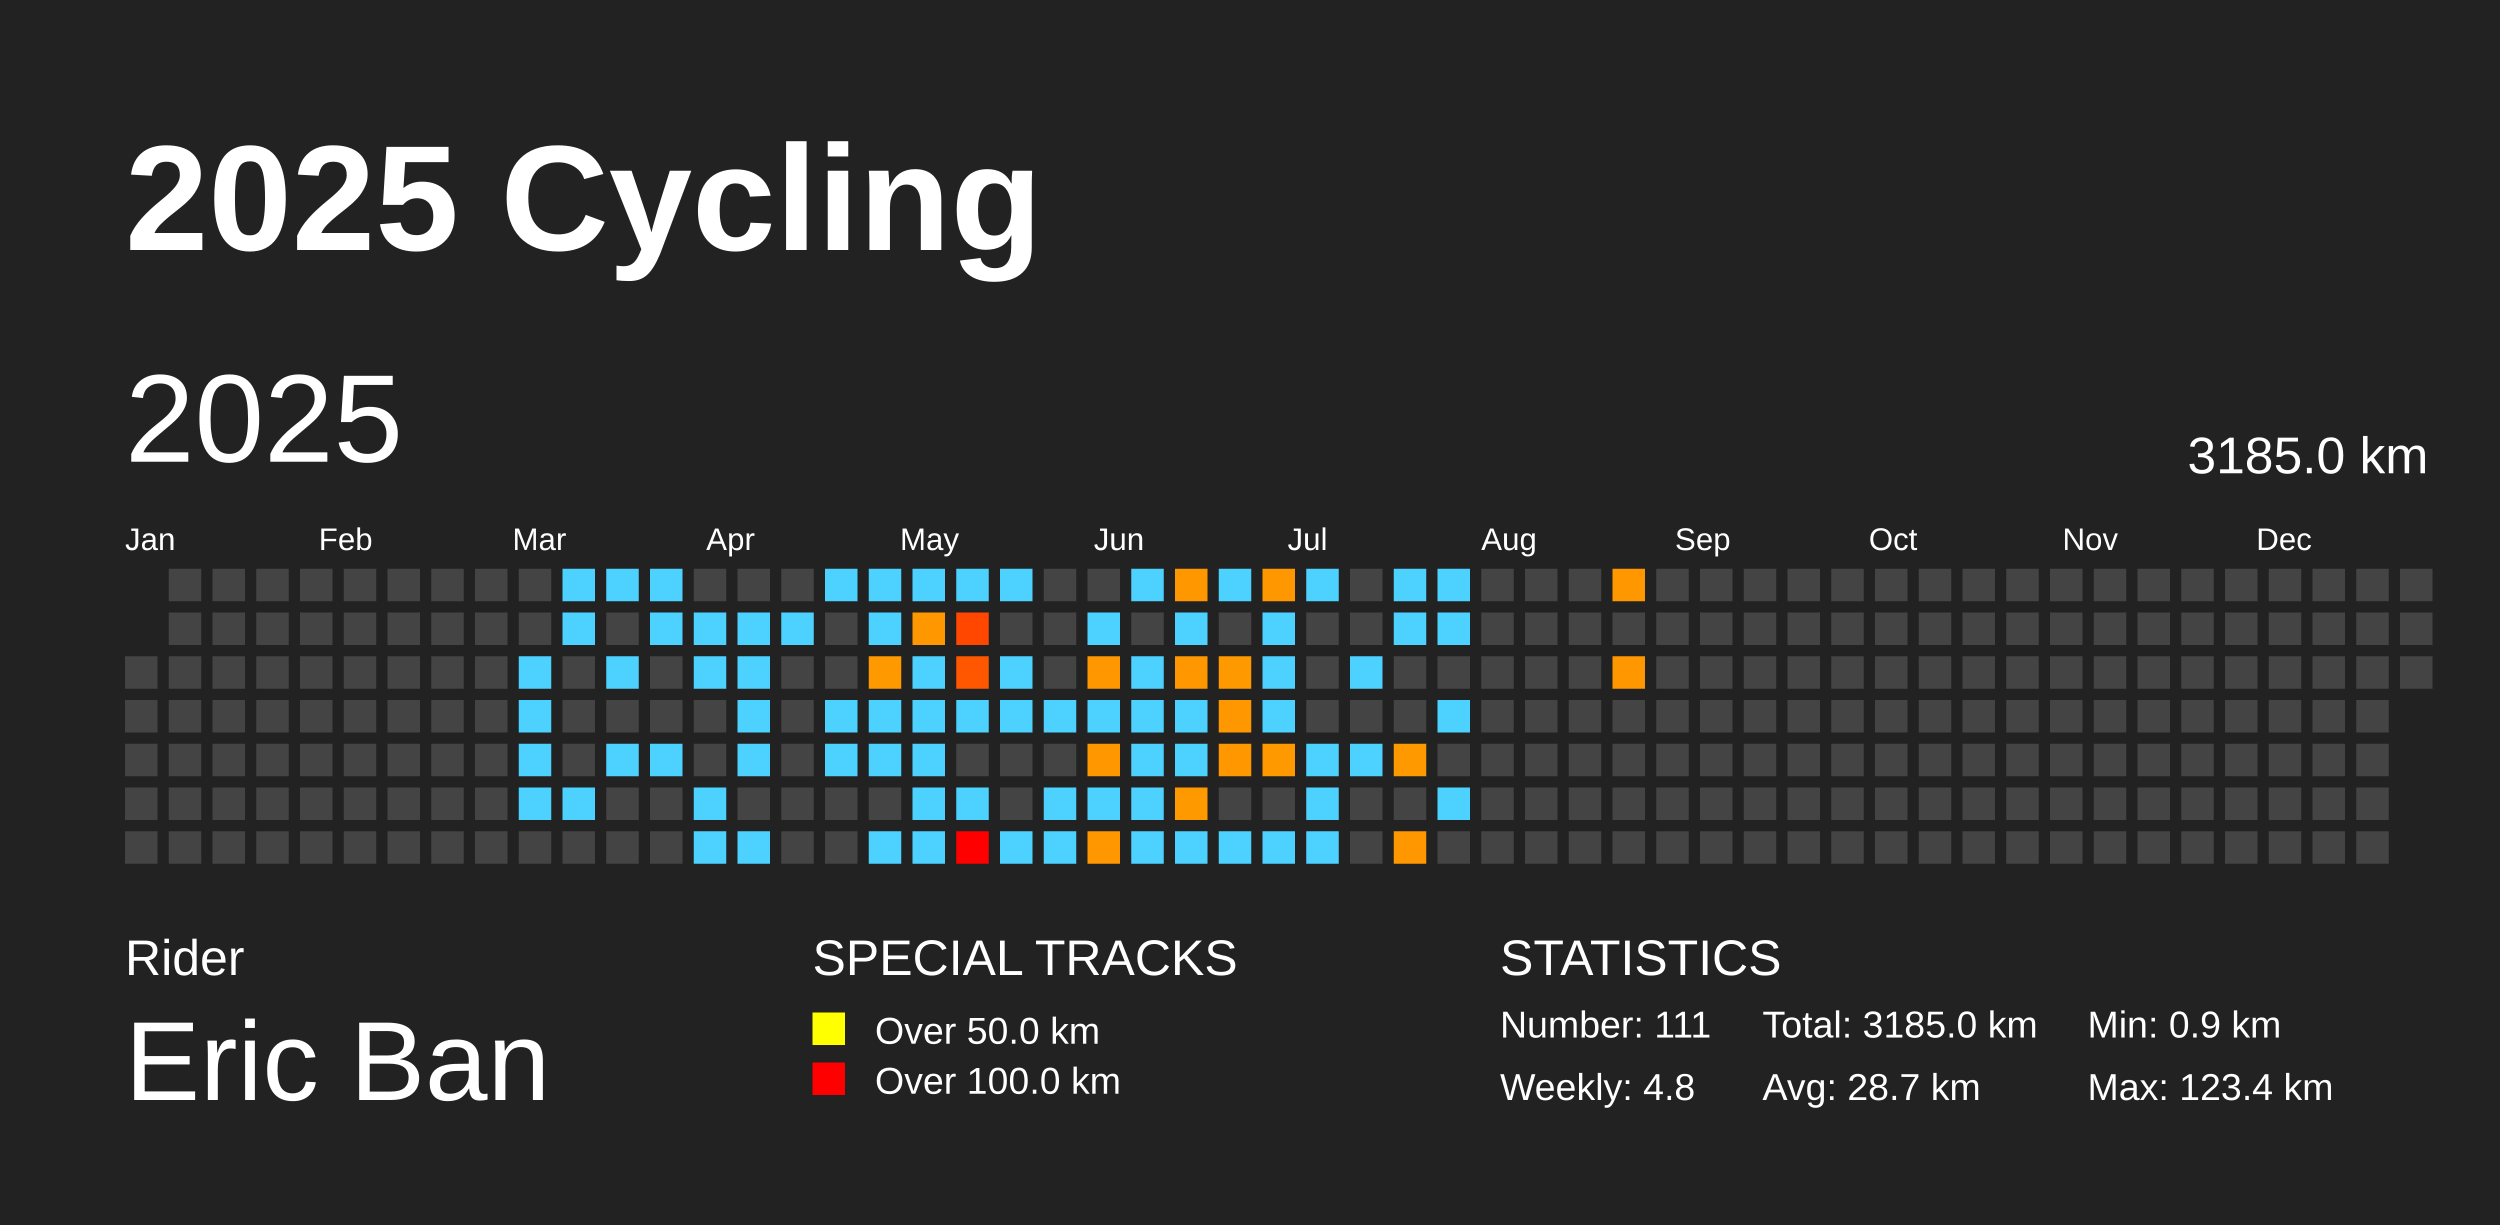
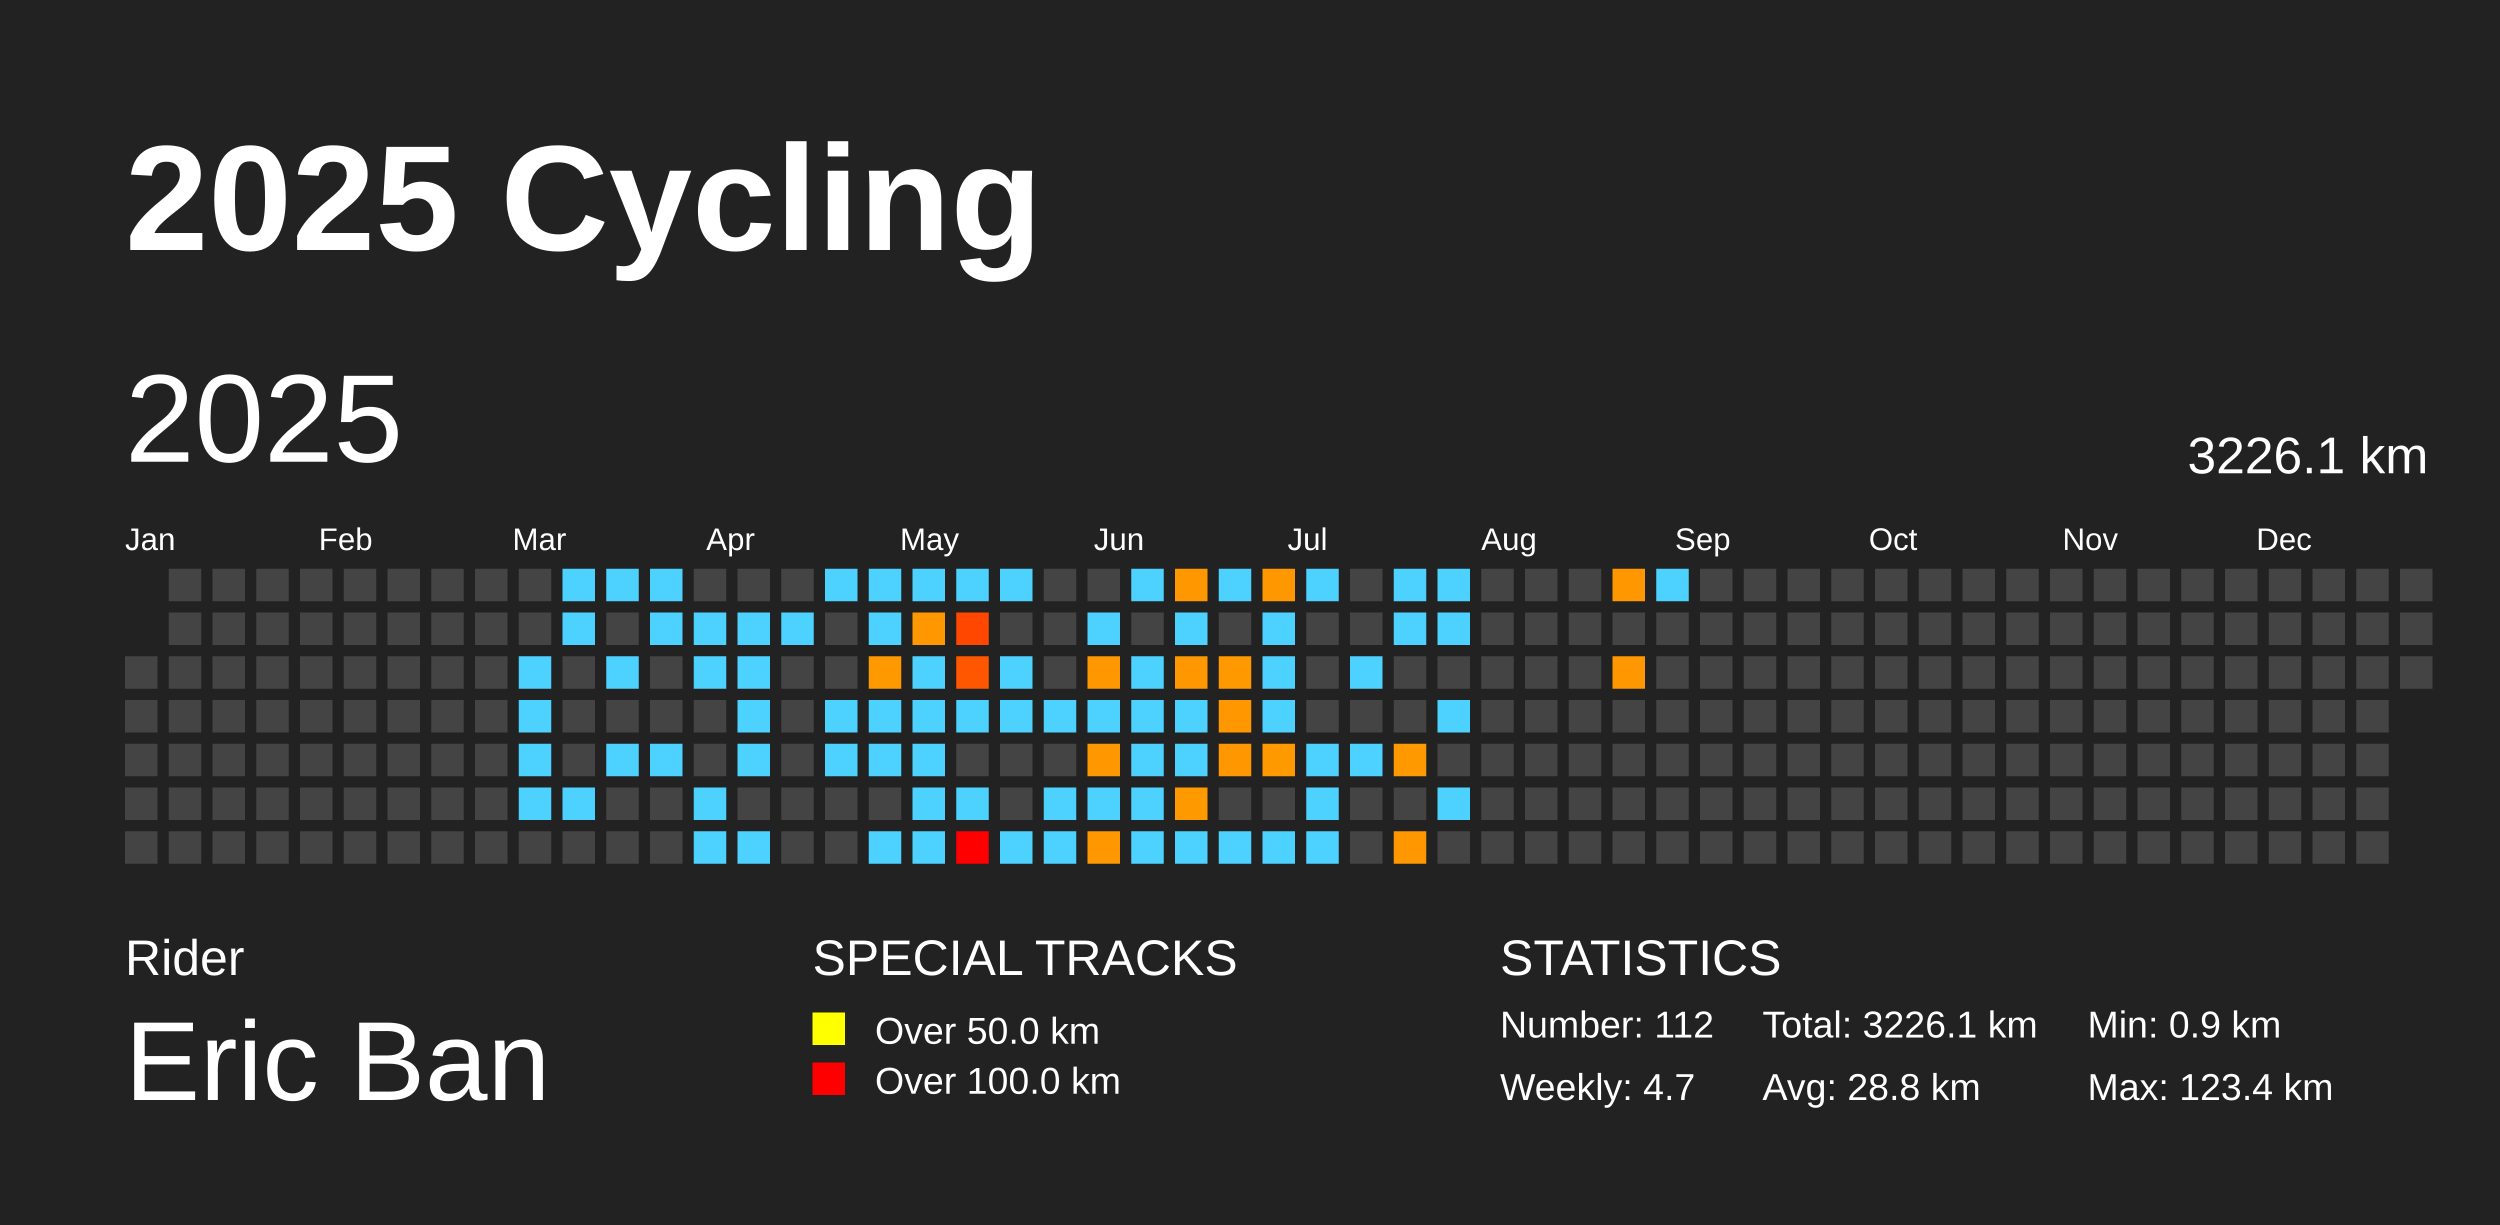
<svg xmlns="http://www.w3.org/2000/svg" baseProfile="full" height="98mm" version="1.1" viewBox="0,0,200,98" width="200mm">
  <defs />
  <rect fill="#222222" height="98" width="200" x="0" y="0" />
  <text fill="#FFFFFF" style="font-size:12px; font-family:Arial; font-weight:bold;" x="10" y="20">2025 Cycling</text>
  <text fill="#FFFFFF" style="font-size:4px; font-family:Arial" x="10" y="78">Rider</text>
  <text fill="#FFFFFF" style="font-size:9px; font-family:Arial" x="10" y="88">Eric Ban</text>
  <text fill="#FFFFFF" style="font-size:4px; font-family:Arial" x="65" y="78">SPECIAL TRACKS</text>
  <rect fill="yellow" height="2.6" width="2.6" x="65" y="81" />
  <text fill="#FFFFFF" style="font-size:3px; font-family:Arial" x="70" y="83.5">Over 50.0 km</text>
  <rect fill="red" height="2.6" width="2.6" x="65" y="85" />
  <text fill="#FFFFFF" style="font-size:3px; font-family:Arial" x="70" y="87.5">Over 100.0 km</text>
  <text fill="#FFFFFF" style="font-size:4px; font-family:Arial" x="120" y="78">STATISTICS</text>
-   <text fill="#FFFFFF" style="font-size:3px; font-family:Arial" x="120" y="83">Number: 111</text>
-   <text fill="#FFFFFF" style="font-size:3px; font-family:Arial" x="120" y="88">Weekly: 4.8</text>
-   <text fill="#FFFFFF" style="font-size:3px; font-family:Arial" x="141" y="83">Total: 3185.0 km</text>
-   <text fill="#FFFFFF" style="font-size:3px; font-family:Arial" x="141" y="88">Avg: 28.7 km</text>
+   <text fill="#FFFFFF" style="font-size:3px; font-family:Arial" x="120" y="83">Number: 112</text>
+   <text fill="#FFFFFF" style="font-size:3px; font-family:Arial" x="120" y="88">Weekly: 4.7</text>
+   <text fill="#FFFFFF" style="font-size:3px; font-family:Arial" x="141" y="83">Total: 3226.1 km</text>
+   <text fill="#FFFFFF" style="font-size:3px; font-family:Arial" x="141" y="88">Avg: 28.8 km</text>
  <text fill="#FFFFFF" style="font-size:3px; font-family:Arial" x="167" y="83">Min: 0.9 km</text>
  <text fill="#FFFFFF" style="font-size:3px; font-family:Arial" x="167" y="88">Max: 123.4 km</text>
  <text dominant-baseline="hanging" fill="#FFFFFF" style="font-size:10.0px; font-family:Arial;" x="10" y="30">2025</text>
-   <text dominant-baseline="hanging" fill="#FFFFFF" style="font-size:4.125px; font-family:Arial;" x="175" y="35">3185.0 km</text>
+   <text dominant-baseline="hanging" fill="#FFFFFF" style="font-size:4.125px; font-family:Arial;" x="175" y="35">3226.1 km</text>
  <text fill="#FFFFFF" style="font-size:2.5px; font-family:Arial" x="10.0" y="44">Jan</text>
  <text fill="#FFFFFF" style="font-size:2.5px; font-family:Arial" x="25.5" y="44">Feb</text>
  <text fill="#FFFFFF" style="font-size:2.5px; font-family:Arial" x="41.0" y="44">Mar</text>
  <text fill="#FFFFFF" style="font-size:2.5px; font-family:Arial" x="56.5" y="44">Apr</text>
  <text fill="#FFFFFF" style="font-size:2.5px; font-family:Arial" x="72.0" y="44">May</text>
  <text fill="#FFFFFF" style="font-size:2.5px; font-family:Arial" x="87.5" y="44">Jun</text>
  <text fill="#FFFFFF" style="font-size:2.5px; font-family:Arial" x="103.0" y="44">Jul</text>
  <text fill="#FFFFFF" style="font-size:2.5px; font-family:Arial" x="118.5" y="44">Aug</text>
  <text fill="#FFFFFF" style="font-size:2.5px; font-family:Arial" x="134.0" y="44">Sep</text>
  <text fill="#FFFFFF" style="font-size:2.5px; font-family:Arial" x="149.5" y="44">Oct</text>
  <text fill="#FFFFFF" style="font-size:2.5px; font-family:Arial" x="165.0" y="44">Nov</text>
  <text fill="#FFFFFF" style="font-size:2.5px; font-family:Arial" x="180.5" y="44">Dec</text>
  <rect fill="#444444" height="2.6" width="2.6" x="10.0" y="52.5" />
  <rect fill="#444444" height="2.6" width="2.6" x="10.0" y="56.0" />
  <rect fill="#444444" height="2.6" width="2.6" x="10.0" y="59.5" />
  <rect fill="#444444" height="2.6" width="2.6" x="10.0" y="63.0" />
  <rect fill="#444444" height="2.6" width="2.6" x="10.0" y="66.5" />
  <rect fill="#444444" height="2.6" width="2.6" x="13.5" y="45.5" />
  <rect fill="#444444" height="2.6" width="2.6" x="13.5" y="49.0" />
  <rect fill="#444444" height="2.6" width="2.6" x="13.5" y="52.5" />
  <rect fill="#444444" height="2.6" width="2.6" x="13.5" y="56.0" />
  <rect fill="#444444" height="2.6" width="2.6" x="13.5" y="59.5" />
  <rect fill="#444444" height="2.6" width="2.6" x="13.5" y="63.0" />
  <rect fill="#444444" height="2.6" width="2.6" x="13.5" y="66.5" />
  <rect fill="#444444" height="2.6" width="2.6" x="17.0" y="45.5" />
  <rect fill="#444444" height="2.6" width="2.6" x="17.0" y="49.0" />
  <rect fill="#444444" height="2.6" width="2.6" x="17.0" y="52.5" />
  <rect fill="#444444" height="2.6" width="2.6" x="17.0" y="56.0" />
  <rect fill="#444444" height="2.6" width="2.6" x="17.0" y="59.5" />
  <rect fill="#444444" height="2.6" width="2.6" x="17.0" y="63.0" />
  <rect fill="#444444" height="2.6" width="2.6" x="17.0" y="66.5" />
  <rect fill="#444444" height="2.6" width="2.6" x="20.5" y="45.5" />
  <rect fill="#444444" height="2.6" width="2.6" x="20.5" y="49.0" />
  <rect fill="#444444" height="2.6" width="2.6" x="20.5" y="52.5" />
  <rect fill="#444444" height="2.6" width="2.6" x="20.5" y="56.0" />
  <rect fill="#444444" height="2.6" width="2.6" x="20.5" y="59.5" />
  <rect fill="#444444" height="2.6" width="2.6" x="20.5" y="63.0" />
  <rect fill="#444444" height="2.6" width="2.6" x="20.5" y="66.5" />
  <rect fill="#444444" height="2.6" width="2.6" x="24.0" y="45.5" />
  <rect fill="#444444" height="2.6" width="2.6" x="24.0" y="49.0" />
  <rect fill="#444444" height="2.6" width="2.6" x="24.0" y="52.5" />
  <rect fill="#444444" height="2.6" width="2.6" x="24.0" y="56.0" />
  <rect fill="#444444" height="2.6" width="2.6" x="24.0" y="59.5" />
  <rect fill="#444444" height="2.6" width="2.6" x="24.0" y="63.0" />
  <rect fill="#444444" height="2.6" width="2.6" x="24.0" y="66.5" />
  <rect fill="#444444" height="2.6" width="2.6" x="27.5" y="45.5" />
  <rect fill="#444444" height="2.6" width="2.6" x="27.5" y="49.0" />
  <rect fill="#444444" height="2.6" width="2.6" x="27.5" y="52.5" />
  <rect fill="#444444" height="2.6" width="2.6" x="27.5" y="56.0" />
  <rect fill="#444444" height="2.6" width="2.6" x="27.5" y="59.5" />
  <rect fill="#444444" height="2.6" width="2.6" x="27.5" y="63.0" />
  <rect fill="#444444" height="2.6" width="2.6" x="27.5" y="66.5" />
  <rect fill="#444444" height="2.6" width="2.6" x="31.0" y="45.5" />
  <rect fill="#444444" height="2.6" width="2.6" x="31.0" y="49.0" />
  <rect fill="#444444" height="2.6" width="2.6" x="31.0" y="52.5" />
  <rect fill="#444444" height="2.6" width="2.6" x="31.0" y="56.0" />
  <rect fill="#444444" height="2.6" width="2.6" x="31.0" y="59.5" />
  <rect fill="#444444" height="2.6" width="2.6" x="31.0" y="63.0" />
  <rect fill="#444444" height="2.6" width="2.6" x="31.0" y="66.5" />
  <rect fill="#444444" height="2.6" width="2.6" x="34.5" y="45.5" />
  <rect fill="#444444" height="2.6" width="2.6" x="34.5" y="49.0" />
  <rect fill="#444444" height="2.6" width="2.6" x="34.5" y="52.5" />
  <rect fill="#444444" height="2.6" width="2.6" x="34.5" y="56.0" />
  <rect fill="#444444" height="2.6" width="2.6" x="34.5" y="59.5" />
  <rect fill="#444444" height="2.6" width="2.6" x="34.5" y="63.0" />
  <rect fill="#444444" height="2.6" width="2.6" x="34.5" y="66.5" />
  <rect fill="#444444" height="2.6" width="2.6" x="38.0" y="45.5" />
  <rect fill="#444444" height="2.6" width="2.6" x="38.0" y="49.0" />
  <rect fill="#444444" height="2.6" width="2.6" x="38.0" y="52.5" />
  <rect fill="#444444" height="2.6" width="2.6" x="38.0" y="56.0" />
  <rect fill="#444444" height="2.6" width="2.6" x="38.0" y="59.5" />
  <rect fill="#444444" height="2.6" width="2.6" x="38.0" y="63.0" />
  <rect fill="#444444" height="2.6" width="2.6" x="38.0" y="66.5" />
  <rect fill="#444444" height="2.6" width="2.6" x="41.5" y="45.5" />
  <rect fill="#444444" height="2.6" width="2.6" x="41.5" y="49.0" />
  <rect fill="#4dd2ff" height="2.6" width="2.6" x="41.5" y="52.5" />
  <rect fill="#4dd2ff" height="2.6" width="2.6" x="41.5" y="56.0" />
  <rect fill="#4dd2ff" height="2.6" width="2.6" x="41.5" y="59.5" />
  <rect fill="#4dd2ff" height="2.6" width="2.6" x="41.5" y="63.0" />
  <rect fill="#444444" height="2.6" width="2.6" x="41.5" y="66.5" />
  <rect fill="#4dd2ff" height="2.6" width="2.6" x="45.0" y="45.5" />
  <rect fill="#4dd2ff" height="2.6" width="2.6" x="45.0" y="49.0" />
  <rect fill="#444444" height="2.6" width="2.6" x="45.0" y="52.5" />
  <rect fill="#444444" height="2.6" width="2.6" x="45.0" y="56.0" />
  <rect fill="#444444" height="2.6" width="2.6" x="45.0" y="59.5" />
  <rect fill="#4dd2ff" height="2.6" width="2.6" x="45.0" y="63.0" />
  <rect fill="#444444" height="2.6" width="2.6" x="45.0" y="66.5" />
  <rect fill="#4dd2ff" height="2.6" width="2.6" x="48.5" y="45.5" />
  <rect fill="#444444" height="2.6" width="2.6" x="48.5" y="49.0" />
  <rect fill="#4dd2ff" height="2.6" width="2.6" x="48.5" y="52.5" />
  <rect fill="#444444" height="2.6" width="2.6" x="48.5" y="56.0" />
  <rect fill="#4dd2ff" height="2.6" width="2.6" x="48.5" y="59.5" />
  <rect fill="#444444" height="2.6" width="2.6" x="48.5" y="63.0" />
  <rect fill="#444444" height="2.6" width="2.6" x="48.5" y="66.5" />
  <rect fill="#4dd2ff" height="2.6" width="2.6" x="52.0" y="45.5" />
  <rect fill="#4dd2ff" height="2.6" width="2.6" x="52.0" y="49.0" />
  <rect fill="#444444" height="2.6" width="2.6" x="52.0" y="52.5" />
  <rect fill="#444444" height="2.6" width="2.6" x="52.0" y="56.0" />
  <rect fill="#4dd2ff" height="2.6" width="2.6" x="52.0" y="59.5" />
  <rect fill="#444444" height="2.6" width="2.6" x="52.0" y="63.0" />
  <rect fill="#444444" height="2.6" width="2.6" x="52.0" y="66.5" />
  <rect fill="#444444" height="2.6" width="2.6" x="55.5" y="45.5" />
  <rect fill="#4dd2ff" height="2.6" width="2.6" x="55.5" y="49.0" />
  <rect fill="#4dd2ff" height="2.6" width="2.6" x="55.5" y="52.5" />
  <rect fill="#444444" height="2.6" width="2.6" x="55.5" y="56.0" />
  <rect fill="#444444" height="2.6" width="2.6" x="55.5" y="59.5" />
  <rect fill="#4dd2ff" height="2.6" width="2.6" x="55.5" y="63.0" />
  <rect fill="#4dd2ff" height="2.6" width="2.6" x="55.5" y="66.5" />
  <rect fill="#444444" height="2.6" width="2.6" x="59.0" y="45.5" />
  <rect fill="#4dd2ff" height="2.6" width="2.6" x="59.0" y="49.0" />
  <rect fill="#4dd2ff" height="2.6" width="2.6" x="59.0" y="52.5" />
  <rect fill="#4dd2ff" height="2.6" width="2.6" x="59.0" y="56.0" />
  <rect fill="#4dd2ff" height="2.6" width="2.6" x="59.0" y="59.5" />
  <rect fill="#444444" height="2.6" width="2.6" x="59.0" y="63.0" />
  <rect fill="#4dd2ff" height="2.6" width="2.6" x="59.0" y="66.5" />
  <rect fill="#444444" height="2.6" width="2.6" x="62.5" y="45.5" />
  <rect fill="#4dd2ff" height="2.6" width="2.6" x="62.5" y="49.0" />
  <rect fill="#444444" height="2.6" width="2.6" x="62.5" y="52.5" />
  <rect fill="#444444" height="2.6" width="2.6" x="62.5" y="56.0" />
  <rect fill="#444444" height="2.6" width="2.6" x="62.5" y="59.5" />
  <rect fill="#444444" height="2.6" width="2.6" x="62.5" y="63.0" />
  <rect fill="#444444" height="2.6" width="2.6" x="62.5" y="66.5" />
  <rect fill="#4dd2ff" height="2.6" width="2.6" x="66.0" y="45.5" />
  <rect fill="#444444" height="2.6" width="2.6" x="66.0" y="49.0" />
  <rect fill="#444444" height="2.6" width="2.6" x="66.0" y="52.5" />
  <rect fill="#4dd2ff" height="2.6" width="2.6" x="66.0" y="56.0" />
  <rect fill="#4dd2ff" height="2.6" width="2.6" x="66.0" y="59.5" />
  <rect fill="#444444" height="2.6" width="2.6" x="66.0" y="63.0" />
  <rect fill="#444444" height="2.6" width="2.6" x="66.0" y="66.5" />
  <rect fill="#4dd2ff" height="2.6" width="2.6" x="69.5" y="45.5" />
  <rect fill="#4dd2ff" height="2.6" width="2.6" x="69.5" y="49.0" />
  <rect fill="#ff9900" height="2.6" width="2.6" x="69.5" y="52.5" />
  <rect fill="#4dd2ff" height="2.6" width="2.6" x="69.5" y="56.0" />
  <rect fill="#4dd2ff" height="2.6" width="2.6" x="69.5" y="59.5" />
  <rect fill="#444444" height="2.6" width="2.6" x="69.5" y="63.0" />
  <rect fill="#4dd2ff" height="2.6" width="2.6" x="69.5" y="66.5" />
  <rect fill="#4dd2ff" height="2.6" width="2.6" x="73.0" y="45.5" />
  <rect fill="#ff9800" height="2.6" width="2.6" x="73.0" y="49.0" />
  <rect fill="#4dd2ff" height="2.6" width="2.6" x="73.0" y="52.5" />
  <rect fill="#4dd2ff" height="2.6" width="2.6" x="73.0" y="56.0" />
  <rect fill="#4dd2ff" height="2.6" width="2.6" x="73.0" y="59.5" />
  <rect fill="#4dd2ff" height="2.6" width="2.6" x="73.0" y="63.0" />
  <rect fill="#4dd2ff" height="2.6" width="2.6" x="73.0" y="66.5" />
  <rect fill="#4dd2ff" height="2.6" width="2.6" x="76.5" y="45.5" />
  <rect fill="#ff4700" height="2.6" width="2.6" x="76.5" y="49.0" />
  <rect fill="#ff5700" height="2.6" width="2.6" x="76.5" y="52.5" />
  <rect fill="#4dd2ff" height="2.6" width="2.6" x="76.5" y="56.0" />
  <rect fill="#444444" height="2.6" width="2.6" x="76.5" y="59.5" />
  <rect fill="#4dd2ff" height="2.6" width="2.6" x="76.5" y="63.0" />
  <rect fill="red" height="2.6" width="2.6" x="76.5" y="66.5" />
  <rect fill="#4dd2ff" height="2.6" width="2.6" x="80.0" y="45.5" />
  <rect fill="#444444" height="2.6" width="2.6" x="80.0" y="49.0" />
  <rect fill="#4dd2ff" height="2.6" width="2.6" x="80.0" y="52.5" />
  <rect fill="#4dd2ff" height="2.6" width="2.6" x="80.0" y="56.0" />
  <rect fill="#444444" height="2.6" width="2.6" x="80.0" y="59.5" />
  <rect fill="#444444" height="2.6" width="2.6" x="80.0" y="63.0" />
  <rect fill="#4dd2ff" height="2.6" width="2.6" x="80.0" y="66.5" />
  <rect fill="#444444" height="2.6" width="2.6" x="83.5" y="45.5" />
  <rect fill="#444444" height="2.6" width="2.6" x="83.5" y="49.0" />
  <rect fill="#444444" height="2.6" width="2.6" x="83.5" y="52.5" />
  <rect fill="#4dd2ff" height="2.6" width="2.6" x="83.5" y="56.0" />
  <rect fill="#444444" height="2.6" width="2.6" x="83.5" y="59.5" />
  <rect fill="#4dd2ff" height="2.6" width="2.6" x="83.5" y="63.0" />
  <rect fill="#4dd2ff" height="2.6" width="2.6" x="83.5" y="66.5" />
  <rect fill="#444444" height="2.6" width="2.6" x="87.0" y="45.5" />
  <rect fill="#4dd2ff" height="2.6" width="2.6" x="87.0" y="49.0" />
  <rect fill="#ff9800" height="2.6" width="2.6" x="87.0" y="52.5" />
  <rect fill="#4dd2ff" height="2.6" width="2.6" x="87.0" y="56.0" />
  <rect fill="#ff9800" height="2.6" width="2.6" x="87.0" y="59.5" />
  <rect fill="#4dd2ff" height="2.6" width="2.6" x="87.0" y="63.0" />
  <rect fill="#ff9800" height="2.6" width="2.6" x="87.0" y="66.5" />
  <rect fill="#4dd2ff" height="2.6" width="2.6" x="90.5" y="45.5" />
  <rect fill="#444444" height="2.6" width="2.6" x="90.5" y="49.0" />
  <rect fill="#4dd2ff" height="2.6" width="2.6" x="90.5" y="52.5" />
  <rect fill="#4dd2ff" height="2.6" width="2.6" x="90.5" y="56.0" />
  <rect fill="#4dd2ff" height="2.6" width="2.6" x="90.5" y="59.5" />
  <rect fill="#4dd2ff" height="2.6" width="2.6" x="90.5" y="63.0" />
  <rect fill="#4dd2ff" height="2.6" width="2.6" x="90.5" y="66.5" />
  <rect fill="#ff9800" height="2.6" width="2.6" x="94.0" y="45.5" />
  <rect fill="#4dd2ff" height="2.6" width="2.6" x="94.0" y="49.0" />
  <rect fill="#ff9800" height="2.6" width="2.6" x="94.0" y="52.5" />
  <rect fill="#4dd2ff" height="2.6" width="2.6" x="94.0" y="56.0" />
  <rect fill="#4dd2ff" height="2.6" width="2.6" x="94.0" y="59.5" />
  <rect fill="#ff9900" height="2.6" width="2.6" x="94.0" y="63.0" />
  <rect fill="#4dd2ff" height="2.6" width="2.6" x="94.0" y="66.5" />
  <rect fill="#4dd2ff" height="2.6" width="2.6" x="97.5" y="45.5" />
  <rect fill="#444444" height="2.6" width="2.6" x="97.5" y="49.0" />
  <rect fill="#ff9900" height="2.6" width="2.6" x="97.5" y="52.5" />
  <rect fill="#ff9800" height="2.6" width="2.6" x="97.5" y="56.0" />
  <rect fill="#ff9800" height="2.6" width="2.6" x="97.5" y="59.5" />
  <rect fill="#444444" height="2.6" width="2.6" x="97.5" y="63.0" />
  <rect fill="#4dd2ff" height="2.6" width="2.6" x="97.5" y="66.5" />
  <rect fill="#ff9800" height="2.6" width="2.6" x="101.0" y="45.5" />
  <rect fill="#4dd2ff" height="2.6" width="2.6" x="101.0" y="49.0" />
  <rect fill="#4dd2ff" height="2.6" width="2.6" x="101.0" y="52.5" />
  <rect fill="#4dd2ff" height="2.6" width="2.6" x="101.0" y="56.0" />
  <rect fill="#ff9900" height="2.6" width="2.6" x="101.0" y="59.5" />
  <rect fill="#444444" height="2.6" width="2.6" x="101.0" y="63.0" />
  <rect fill="#4dd2ff" height="2.6" width="2.6" x="101.0" y="66.5" />
  <rect fill="#4dd2ff" height="2.6" width="2.6" x="104.5" y="45.5" />
  <rect fill="#444444" height="2.6" width="2.6" x="104.5" y="49.0" />
  <rect fill="#444444" height="2.6" width="2.6" x="104.5" y="52.5" />
  <rect fill="#444444" height="2.6" width="2.6" x="104.5" y="56.0" />
  <rect fill="#4dd2ff" height="2.6" width="2.6" x="104.5" y="59.5" />
  <rect fill="#4dd2ff" height="2.6" width="2.6" x="104.5" y="63.0" />
  <rect fill="#4dd2ff" height="2.6" width="2.6" x="104.5" y="66.5" />
  <rect fill="#444444" height="2.6" width="2.6" x="108.0" y="45.5" />
  <rect fill="#444444" height="2.6" width="2.6" x="108.0" y="49.0" />
  <rect fill="#4dd2ff" height="2.6" width="2.6" x="108.0" y="52.5" />
  <rect fill="#444444" height="2.6" width="2.6" x="108.0" y="56.0" />
  <rect fill="#4dd2ff" height="2.6" width="2.6" x="108.0" y="59.5" />
  <rect fill="#444444" height="2.6" width="2.6" x="108.0" y="63.0" />
  <rect fill="#444444" height="2.6" width="2.6" x="108.0" y="66.5" />
  <rect fill="#4dd2ff" height="2.6" width="2.6" x="111.5" y="45.5" />
  <rect fill="#4dd2ff" height="2.6" width="2.6" x="111.5" y="49.0" />
  <rect fill="#444444" height="2.6" width="2.6" x="111.5" y="52.5" />
  <rect fill="#444444" height="2.6" width="2.6" x="111.5" y="56.0" />
  <rect fill="#ff9900" height="2.6" width="2.6" x="111.5" y="59.5" />
  <rect fill="#444444" height="2.6" width="2.6" x="111.5" y="63.0" />
  <rect fill="#ff9800" height="2.6" width="2.6" x="111.5" y="66.5" />
  <rect fill="#4dd2ff" height="2.6" width="2.6" x="115.0" y="45.5" />
  <rect fill="#4dd2ff" height="2.6" width="2.6" x="115.0" y="49.0" />
  <rect fill="#444444" height="2.6" width="2.6" x="115.0" y="52.5" />
  <rect fill="#4dd2ff" height="2.6" width="2.6" x="115.0" y="56.0" />
  <rect fill="#444444" height="2.6" width="2.6" x="115.0" y="59.5" />
  <rect fill="#4dd2ff" height="2.6" width="2.6" x="115.0" y="63.0" />
  <rect fill="#444444" height="2.6" width="2.6" x="115.0" y="66.5" />
  <rect fill="#444444" height="2.6" width="2.6" x="118.5" y="45.5" />
  <rect fill="#444444" height="2.6" width="2.6" x="118.5" y="49.0" />
  <rect fill="#444444" height="2.6" width="2.6" x="118.5" y="52.5" />
  <rect fill="#444444" height="2.6" width="2.6" x="118.5" y="56.0" />
  <rect fill="#444444" height="2.6" width="2.6" x="118.5" y="59.5" />
  <rect fill="#444444" height="2.6" width="2.6" x="118.5" y="63.0" />
  <rect fill="#444444" height="2.6" width="2.6" x="118.5" y="66.5" />
  <rect fill="#444444" height="2.6" width="2.6" x="122.0" y="45.5" />
  <rect fill="#444444" height="2.6" width="2.6" x="122.0" y="49.0" />
  <rect fill="#444444" height="2.6" width="2.6" x="122.0" y="52.5" />
  <rect fill="#444444" height="2.6" width="2.6" x="122.0" y="56.0" />
  <rect fill="#444444" height="2.6" width="2.6" x="122.0" y="59.5" />
  <rect fill="#444444" height="2.6" width="2.6" x="122.0" y="63.0" />
  <rect fill="#444444" height="2.6" width="2.6" x="122.0" y="66.5" />
  <rect fill="#444444" height="2.6" width="2.6" x="125.5" y="45.5" />
  <rect fill="#444444" height="2.6" width="2.6" x="125.5" y="49.0" />
  <rect fill="#444444" height="2.6" width="2.6" x="125.5" y="52.5" />
  <rect fill="#444444" height="2.6" width="2.6" x="125.5" y="56.0" />
  <rect fill="#444444" height="2.6" width="2.6" x="125.5" y="59.5" />
  <rect fill="#444444" height="2.6" width="2.6" x="125.5" y="63.0" />
  <rect fill="#444444" height="2.6" width="2.6" x="125.5" y="66.5" />
  <rect fill="#ff9800" height="2.6" width="2.6" x="129.0" y="45.5" />
  <rect fill="#444444" height="2.6" width="2.6" x="129.0" y="49.0" />
  <rect fill="#ff9800" height="2.6" width="2.6" x="129.0" y="52.5" />
  <rect fill="#444444" height="2.6" width="2.6" x="129.0" y="56.0" />
  <rect fill="#444444" height="2.6" width="2.6" x="129.0" y="59.5" />
  <rect fill="#444444" height="2.6" width="2.6" x="129.0" y="63.0" />
  <rect fill="#444444" height="2.6" width="2.6" x="129.0" y="66.5" />
-   <rect fill="#444444" height="2.6" width="2.6" x="132.5" y="45.5" />
+   <rect fill="#4dd2ff" height="2.6" width="2.6" x="132.5" y="45.5" />
  <rect fill="#444444" height="2.6" width="2.6" x="132.5" y="49.0" />
  <rect fill="#444444" height="2.6" width="2.6" x="132.5" y="52.5" />
  <rect fill="#444444" height="2.6" width="2.6" x="132.5" y="56.0" />
  <rect fill="#444444" height="2.6" width="2.6" x="132.5" y="59.5" />
  <rect fill="#444444" height="2.6" width="2.6" x="132.5" y="63.0" />
  <rect fill="#444444" height="2.6" width="2.6" x="132.5" y="66.5" />
  <rect fill="#444444" height="2.6" width="2.6" x="136.0" y="45.5" />
  <rect fill="#444444" height="2.6" width="2.6" x="136.0" y="49.0" />
  <rect fill="#444444" height="2.6" width="2.6" x="136.0" y="52.5" />
  <rect fill="#444444" height="2.6" width="2.6" x="136.0" y="56.0" />
  <rect fill="#444444" height="2.6" width="2.6" x="136.0" y="59.5" />
  <rect fill="#444444" height="2.6" width="2.6" x="136.0" y="63.0" />
  <rect fill="#444444" height="2.6" width="2.6" x="136.0" y="66.5" />
  <rect fill="#444444" height="2.6" width="2.6" x="139.5" y="45.5" />
  <rect fill="#444444" height="2.6" width="2.6" x="139.5" y="49.0" />
  <rect fill="#444444" height="2.6" width="2.6" x="139.5" y="52.5" />
  <rect fill="#444444" height="2.6" width="2.6" x="139.5" y="56.0" />
  <rect fill="#444444" height="2.6" width="2.6" x="139.5" y="59.5" />
  <rect fill="#444444" height="2.6" width="2.6" x="139.5" y="63.0" />
  <rect fill="#444444" height="2.6" width="2.6" x="139.5" y="66.5" />
  <rect fill="#444444" height="2.6" width="2.6" x="143.0" y="45.5" />
  <rect fill="#444444" height="2.6" width="2.6" x="143.0" y="49.0" />
  <rect fill="#444444" height="2.6" width="2.6" x="143.0" y="52.5" />
  <rect fill="#444444" height="2.6" width="2.6" x="143.0" y="56.0" />
  <rect fill="#444444" height="2.6" width="2.6" x="143.0" y="59.5" />
  <rect fill="#444444" height="2.6" width="2.6" x="143.0" y="63.0" />
  <rect fill="#444444" height="2.6" width="2.6" x="143.0" y="66.5" />
  <rect fill="#444444" height="2.6" width="2.6" x="146.5" y="45.5" />
  <rect fill="#444444" height="2.6" width="2.6" x="146.5" y="49.0" />
  <rect fill="#444444" height="2.6" width="2.6" x="146.5" y="52.5" />
  <rect fill="#444444" height="2.6" width="2.6" x="146.5" y="56.0" />
  <rect fill="#444444" height="2.6" width="2.6" x="146.5" y="59.5" />
  <rect fill="#444444" height="2.6" width="2.6" x="146.5" y="63.0" />
  <rect fill="#444444" height="2.6" width="2.6" x="146.5" y="66.5" />
  <rect fill="#444444" height="2.6" width="2.6" x="150.0" y="45.5" />
  <rect fill="#444444" height="2.6" width="2.6" x="150.0" y="49.0" />
  <rect fill="#444444" height="2.6" width="2.6" x="150.0" y="52.5" />
  <rect fill="#444444" height="2.6" width="2.6" x="150.0" y="56.0" />
  <rect fill="#444444" height="2.6" width="2.6" x="150.0" y="59.5" />
  <rect fill="#444444" height="2.6" width="2.6" x="150.0" y="63.0" />
  <rect fill="#444444" height="2.6" width="2.6" x="150.0" y="66.5" />
  <rect fill="#444444" height="2.6" width="2.6" x="153.5" y="45.5" />
  <rect fill="#444444" height="2.6" width="2.6" x="153.5" y="49.0" />
  <rect fill="#444444" height="2.6" width="2.6" x="153.5" y="52.5" />
  <rect fill="#444444" height="2.6" width="2.6" x="153.5" y="56.0" />
  <rect fill="#444444" height="2.6" width="2.6" x="153.5" y="59.5" />
  <rect fill="#444444" height="2.6" width="2.6" x="153.5" y="63.0" />
  <rect fill="#444444" height="2.6" width="2.6" x="153.5" y="66.5" />
  <rect fill="#444444" height="2.6" width="2.6" x="157.0" y="45.5" />
  <rect fill="#444444" height="2.6" width="2.6" x="157.0" y="49.0" />
  <rect fill="#444444" height="2.6" width="2.6" x="157.0" y="52.5" />
  <rect fill="#444444" height="2.6" width="2.6" x="157.0" y="56.0" />
  <rect fill="#444444" height="2.6" width="2.6" x="157.0" y="59.5" />
  <rect fill="#444444" height="2.6" width="2.6" x="157.0" y="63.0" />
  <rect fill="#444444" height="2.6" width="2.6" x="157.0" y="66.5" />
  <rect fill="#444444" height="2.6" width="2.6" x="160.5" y="45.5" />
  <rect fill="#444444" height="2.6" width="2.6" x="160.5" y="49.0" />
  <rect fill="#444444" height="2.6" width="2.6" x="160.5" y="52.5" />
  <rect fill="#444444" height="2.6" width="2.6" x="160.5" y="56.0" />
  <rect fill="#444444" height="2.6" width="2.6" x="160.5" y="59.5" />
  <rect fill="#444444" height="2.6" width="2.6" x="160.5" y="63.0" />
  <rect fill="#444444" height="2.6" width="2.6" x="160.5" y="66.5" />
  <rect fill="#444444" height="2.6" width="2.6" x="164.0" y="45.5" />
  <rect fill="#444444" height="2.6" width="2.6" x="164.0" y="49.0" />
  <rect fill="#444444" height="2.6" width="2.6" x="164.0" y="52.5" />
  <rect fill="#444444" height="2.6" width="2.6" x="164.0" y="56.0" />
  <rect fill="#444444" height="2.6" width="2.6" x="164.0" y="59.5" />
  <rect fill="#444444" height="2.6" width="2.6" x="164.0" y="63.0" />
  <rect fill="#444444" height="2.6" width="2.6" x="164.0" y="66.5" />
  <rect fill="#444444" height="2.6" width="2.6" x="167.5" y="45.5" />
  <rect fill="#444444" height="2.6" width="2.6" x="167.5" y="49.0" />
  <rect fill="#444444" height="2.6" width="2.6" x="167.5" y="52.5" />
  <rect fill="#444444" height="2.6" width="2.6" x="167.5" y="56.0" />
  <rect fill="#444444" height="2.6" width="2.6" x="167.5" y="59.5" />
  <rect fill="#444444" height="2.6" width="2.6" x="167.5" y="63.0" />
  <rect fill="#444444" height="2.6" width="2.6" x="167.5" y="66.5" />
  <rect fill="#444444" height="2.6" width="2.6" x="171.0" y="45.5" />
  <rect fill="#444444" height="2.6" width="2.6" x="171.0" y="49.0" />
  <rect fill="#444444" height="2.6" width="2.6" x="171.0" y="52.5" />
  <rect fill="#444444" height="2.6" width="2.6" x="171.0" y="56.0" />
  <rect fill="#444444" height="2.6" width="2.6" x="171.0" y="59.5" />
  <rect fill="#444444" height="2.6" width="2.6" x="171.0" y="63.0" />
  <rect fill="#444444" height="2.6" width="2.6" x="171.0" y="66.5" />
  <rect fill="#444444" height="2.6" width="2.6" x="174.5" y="45.5" />
  <rect fill="#444444" height="2.6" width="2.6" x="174.5" y="49.0" />
  <rect fill="#444444" height="2.6" width="2.6" x="174.5" y="52.5" />
  <rect fill="#444444" height="2.6" width="2.6" x="174.5" y="56.0" />
  <rect fill="#444444" height="2.6" width="2.6" x="174.5" y="59.5" />
  <rect fill="#444444" height="2.6" width="2.6" x="174.5" y="63.0" />
  <rect fill="#444444" height="2.6" width="2.6" x="174.5" y="66.5" />
  <rect fill="#444444" height="2.6" width="2.6" x="178.0" y="45.5" />
  <rect fill="#444444" height="2.6" width="2.6" x="178.0" y="49.0" />
  <rect fill="#444444" height="2.6" width="2.6" x="178.0" y="52.5" />
  <rect fill="#444444" height="2.6" width="2.6" x="178.0" y="56.0" />
  <rect fill="#444444" height="2.6" width="2.6" x="178.0" y="59.5" />
  <rect fill="#444444" height="2.6" width="2.6" x="178.0" y="63.0" />
  <rect fill="#444444" height="2.6" width="2.6" x="178.0" y="66.5" />
  <rect fill="#444444" height="2.6" width="2.6" x="181.5" y="45.5" />
  <rect fill="#444444" height="2.6" width="2.6" x="181.5" y="49.0" />
  <rect fill="#444444" height="2.6" width="2.6" x="181.5" y="52.5" />
  <rect fill="#444444" height="2.6" width="2.6" x="181.5" y="56.0" />
  <rect fill="#444444" height="2.6" width="2.6" x="181.5" y="59.5" />
  <rect fill="#444444" height="2.6" width="2.6" x="181.5" y="63.0" />
  <rect fill="#444444" height="2.6" width="2.6" x="181.5" y="66.5" />
  <rect fill="#444444" height="2.6" width="2.6" x="185.0" y="45.5" />
  <rect fill="#444444" height="2.6" width="2.6" x="185.0" y="49.0" />
  <rect fill="#444444" height="2.6" width="2.6" x="185.0" y="52.5" />
  <rect fill="#444444" height="2.6" width="2.6" x="185.0" y="56.0" />
  <rect fill="#444444" height="2.6" width="2.6" x="185.0" y="59.5" />
  <rect fill="#444444" height="2.6" width="2.6" x="185.0" y="63.0" />
  <rect fill="#444444" height="2.6" width="2.6" x="185.0" y="66.5" />
  <rect fill="#444444" height="2.6" width="2.6" x="188.5" y="45.5" />
  <rect fill="#444444" height="2.6" width="2.6" x="188.5" y="49.0" />
  <rect fill="#444444" height="2.6" width="2.6" x="188.5" y="52.5" />
  <rect fill="#444444" height="2.6" width="2.6" x="188.5" y="56.0" />
  <rect fill="#444444" height="2.6" width="2.6" x="188.5" y="59.5" />
  <rect fill="#444444" height="2.6" width="2.6" x="188.5" y="63.0" />
  <rect fill="#444444" height="2.6" width="2.6" x="188.5" y="66.5" />
  <rect fill="#444444" height="2.6" width="2.6" x="192.0" y="45.5" />
  <rect fill="#444444" height="2.6" width="2.6" x="192.0" y="49.0" />
  <rect fill="#444444" height="2.6" width="2.6" x="192.0" y="52.5" />
</svg>
